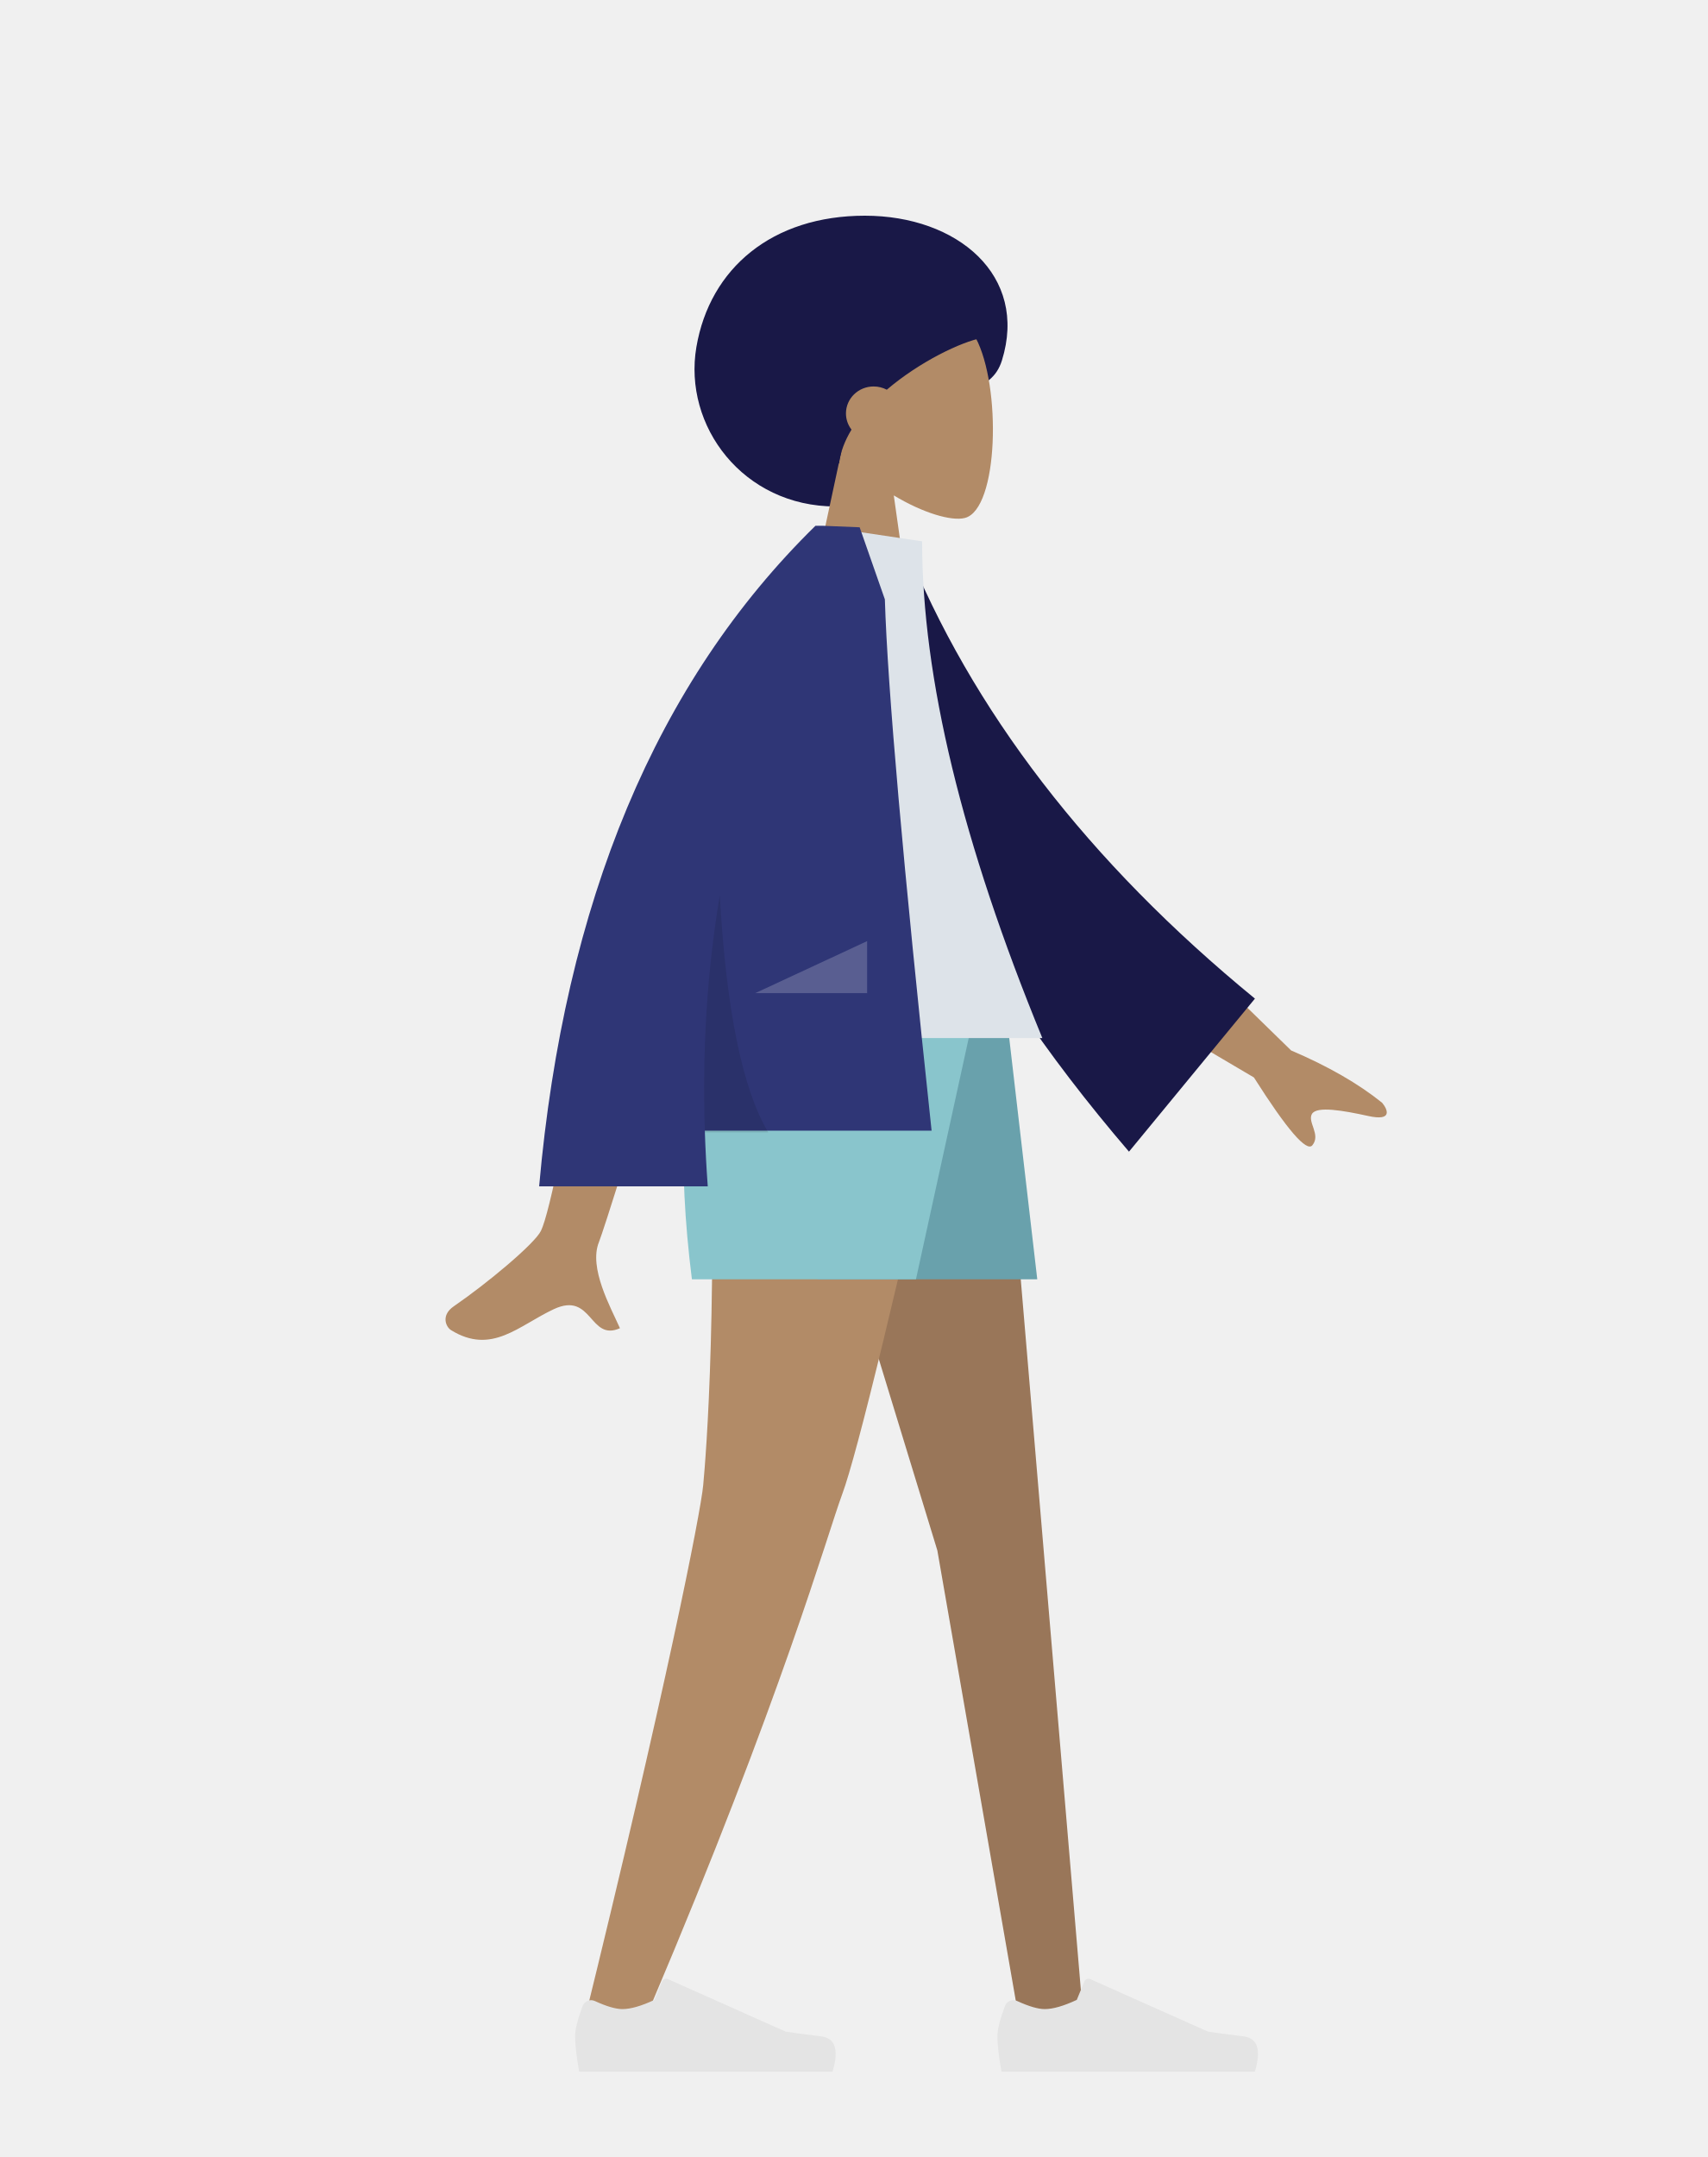
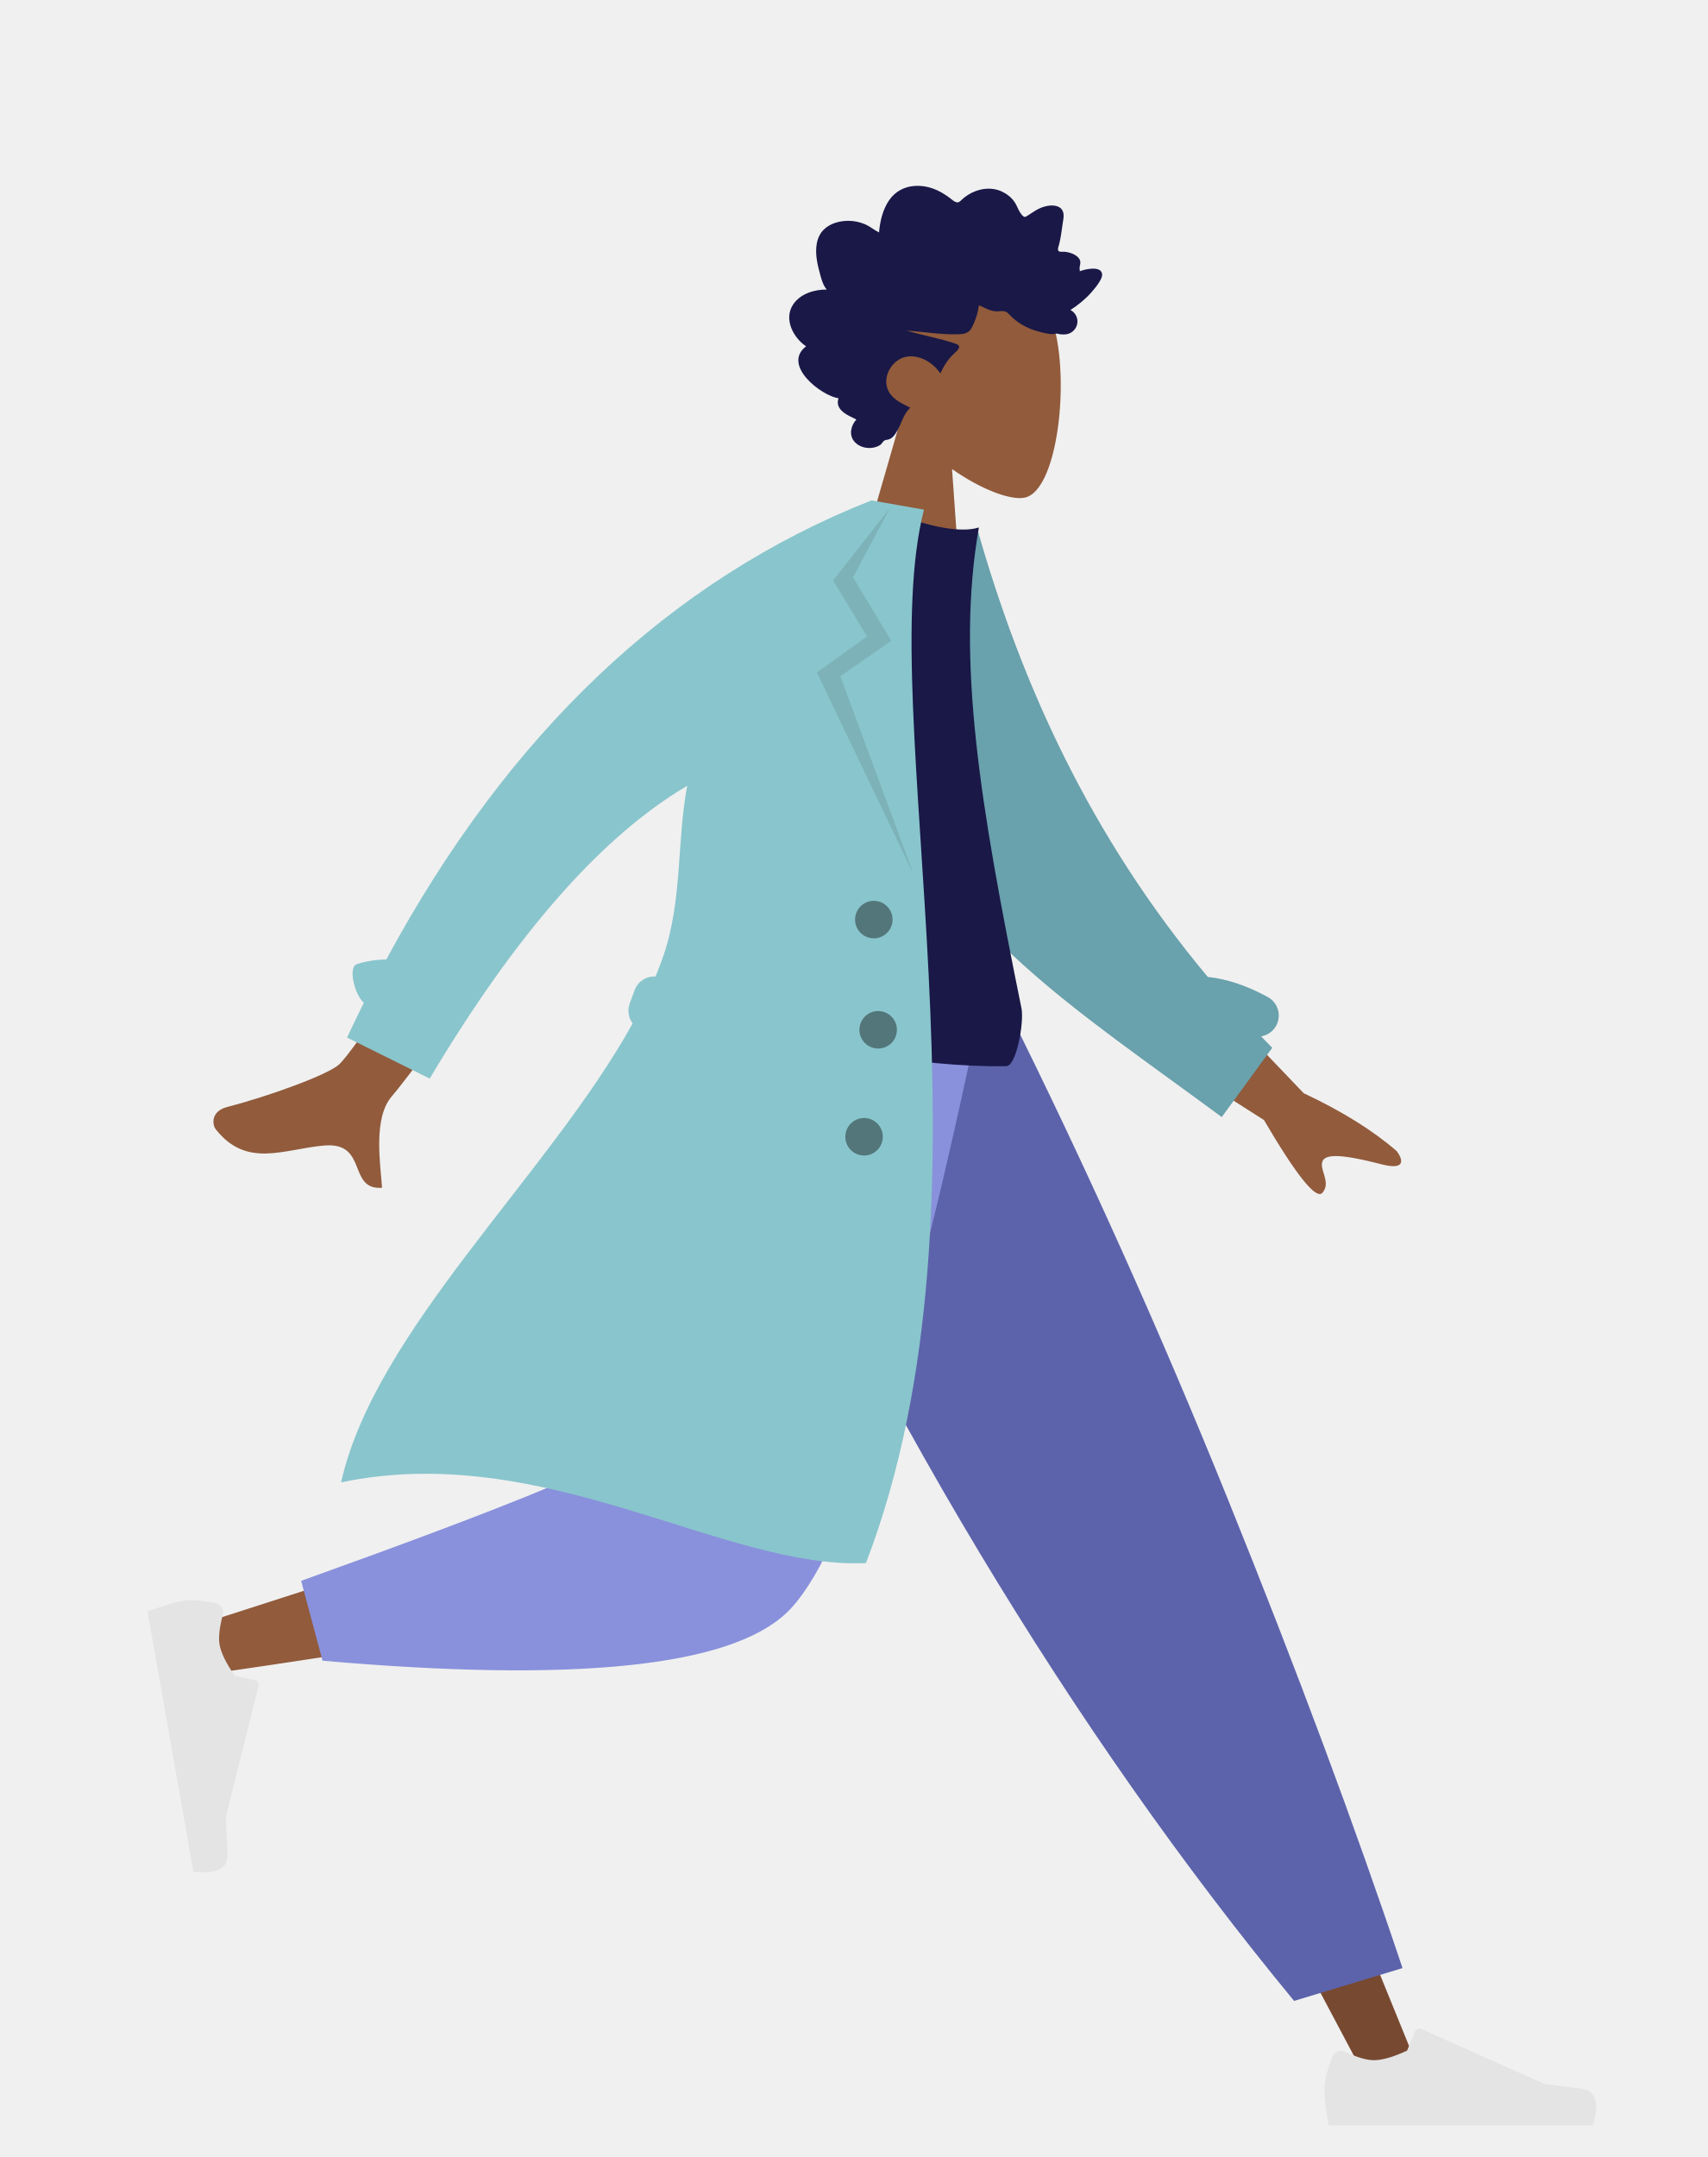
<svg xmlns="http://www.w3.org/2000/svg" width="380px" height="480px" viewBox="0 0 380 480" version="1.1">
-   <g id="humaaans/standing-12" stroke="none" stroke-width="1" fill="none" fill-rule="evenodd">
-     <g id="A-Human/Standing" transform="translate(43, 35)">
-       <g id="Head/Front/Afro" transform="translate(82, 0)">
-         <path d="M61,77.707 C72.429,77.707 76.585,64.024 83.079,56.515 C87.724,51.143 95.653,52.745 98,45.224 C103.902,26.311 88.106,13 67.5,13 C46.894,13 33,24.674 30,42.224 C27,59.773 40.394,77.707 61,77.707 Z" id="Hair-Back" fill="#191847" />
-         <g id="Head" stroke-width="1" transform="translate(54, 31)" fill="#B28B67">
-           <path d="M8.262,34.49 C3.654,29.081 0.536,22.453 1.057,15.025 C2.558,-6.375 32.349,-1.667 38.143,9.134 C43.938,19.935 43.25,47.333 35.76,49.263 C32.774,50.033 26.411,48.147 19.935,44.244 L24,73 L0,73 L8.262,34.49 Z" />
+   <g id="humaaans/standing-4" stroke="none" stroke-width="1" fill="none" fill-rule="evenodd">
+     <g id="humaaan-9" transform="translate(33, 20)">
+       <g id="Head/Front/Rad" transform="translate(174.3542, 59.76519) rotate(4) translate(-174.3542, -59.76519) translate(103.502, 5.532072)">
+         <g id="Head" stroke-width="1" transform="translate(56.31636, 32.32976)" fill="#915B3C">
+           <path d="M8.617,35.97 C3.811,30.329 0.559,23.416 1.102,15.67 C2.668,-6.648 33.736,-1.739 39.78,9.526 C45.823,20.79 45.105,49.363 37.294,51.377 C34.179,52.18 27.544,50.213 20.791,46.142 L25.029,76.131 L0,76.131 L8.617,35.97 Z" />
        </g>
-         <path d="M72.38,51.723 C71.508,51.262 70.509,51 69.447,51 C66.046,51 63.29,53.686 63.29,57 C63.29,58.352 63.749,59.6 64.524,60.604 C63.065,63.008 62.07,65.535 61.743,68.132 C56.687,68.132 38.234,49 56.617,31 C75,13 101.566,38.696 93.583,40.195 C88.993,41.056 79.75,45.438 72.38,51.723 Z" id="Hair" fill="#191847" />
+         <path d="M99.499,40.57 C100.308,39.769 100.749,38.626 101.13,37.54 C101.526,36.412 101.911,35.273 102.174,34.099 C102.7,31.753 102.705,29.055 101.031,27.234 C99.689,25.773 97.676,25.118 95.817,24.976 C94.579,24.881 93.307,25.054 92.12,25.444 C90.943,25.831 89.928,26.603 88.786,27.082 C88.742,24.554 88.309,21.909 87.027,19.75 C85.793,17.674 83.825,16.508 81.585,16.2 C79.285,15.884 77.014,16.422 74.955,17.535 C74.439,17.814 73.929,18.106 73.44,18.437 C73.031,18.714 72.605,19.047 72.125,19.16 C71.59,19.285 71.325,18.976 70.977,18.586 C70.569,18.128 70.11,17.725 69.623,17.367 C67.473,15.787 64.652,15.137 62.161,16.084 C61.013,16.521 59.897,17.262 59.118,18.283 C58.424,19.194 57.929,20.638 56.971,21.272 C56.565,21.542 56.278,21.185 55.907,20.921 C55.351,20.525 54.821,20.088 54.258,19.702 C53.468,19.161 52.612,18.756 51.696,18.544 C50.354,18.234 48.5,18.306 48.117,20.063 C47.973,20.723 48.083,21.429 48.13,22.094 C48.194,23.007 48.26,23.92 48.34,24.832 C48.4,25.524 48.476,26.193 48.606,26.873 C48.676,27.235 48.894,27.911 48.739,28.274 C48.545,28.727 47.648,28.469 47.265,28.485 C46.509,28.516 45.75,28.649 45.05,28.972 C44.508,29.223 43.939,29.591 43.71,30.212 C43.569,30.594 43.606,30.986 43.673,31.378 C43.752,31.849 43.661,32.099 43.602,32.575 C42.586,32.074 39.066,30.963 38.623,32.784 C38.476,33.39 38.812,34.075 39.068,34.586 C39.517,35.482 40.106,36.302 40.708,37.083 C41.965,38.714 43.464,40.12 45.078,41.323 C43.187,42.163 42.694,44.642 44.331,46.119 C45.053,46.771 46.025,46.917 46.937,46.875 C47.27,46.86 47.751,46.731 48.014,46.789 C48.155,46.821 48.307,46.94 48.502,46.954 C49.789,47.042 51.241,46.732 52.499,46.446 C54.74,45.938 56.861,44.876 58.594,43.259 C59.038,42.844 59.406,42.605 60.004,42.612 C60.528,42.617 61.042,42.761 61.566,42.774 C62.952,42.809 64.201,42.132 65.488,41.681 C65.567,43.419 66.062,45.334 66.773,46.898 C67.353,48.173 68.564,48.358 69.753,48.47 C73.559,48.828 77.377,48.429 81.187,48.434 C77.499,49.268 73.688,49.611 70.033,50.592 C68.38,51.035 69.642,52.149 70.348,52.921 C71.512,54.192 72.377,55.767 72.977,57.427 C74.781,55.075 77.97,53.525 80.795,54.248 C83.916,55.046 86.115,59.267 84.118,62.302 C82.96,64.064 80.867,64.744 79.125,65.501 C80.484,66.913 80.812,68.999 81.63,70.757 C82.033,71.623 82.599,72.603 83.501,72.905 C83.835,73.016 84.226,73.026 84.489,73.298 C84.815,73.635 84.893,74.011 85.309,74.301 C86.971,75.456 89.567,75.367 91.039,73.859 C92.371,72.496 92.025,70.339 90.912,68.956 C92.683,68.218 95.909,67.269 95.205,64.51 C99.042,64.256 108.357,58.033 103.208,53.486 C106.034,51.889 108.63,47.986 106.815,44.545 C105.417,41.895 102.166,40.711 99.499,40.57" id="hair" fill="#191847" transform="translate(73.00269, 45.36596) scale(-1, 1) translate(-73.00269, -45.36596) " />
      </g>
-       <g id="Bottom/Standing/Shorts" transform="translate(0, 187)">
-         <polygon id="Leg" fill="#997659" points="128 9.9475983e-14 165.631 123.024 183.86 227.648 198.153 227.648 178.891 9.9475983e-14" />
-         <path d="M114.538,0 C117.094,67.547 114.086,102.389 113.514,108.526 C112.942,114.663 105.108,154.455 86.564,229.708 L101.794,224.478 C131.102,155.459 141.089,119.589 144.45,110.526 C147.812,101.463 156.739,64.621 171.233,0 L114.538,0 Z" id="Leg" fill="#B28B67" />
-         <g id="Accessories/Shoe/Flat-Sneaker" transform="translate(84, 199)" fill="#E4E4E4">
-           <path d="M2.678,25.402 C1.559,28.388 1,30.623 1,32.106 C1,33.909 1.3,36.54 1.901,40 C3.993,40 22.794,40 58.303,40 C59.769,35.155 58.923,32.539 55.765,32.152 C52.607,31.766 49.984,31.417 47.895,31.106 L21.68,19.419 C21.176,19.194 20.584,19.421 20.359,19.925 C20.356,19.934 20.352,19.942 20.348,19.951 L18.663,24.039 C15.74,25.403 13.364,26.085 11.537,26.085 C10.052,26.085 8.001,25.485 5.384,24.285 L5.384,24.285 C4.38,23.825 3.193,24.266 2.733,25.27 C2.713,25.313 2.695,25.357 2.678,25.402 Z" id="shoe" />
+       <g id="Bottom/Standing/Jogging" transform="translate(0, 203.7177)">
+         <polygon id="Leg" fill="#784931" points="135.576 0 213.07 129.556 271.168 239.084 283.682 239.084 186.338 5.30873359e-13" />
+         <g id="Accessories/Shoe/Flat-Sneaker" transform="translate(260.7239, 207.5362)" fill="#E4E4E4">
+           <path d="M2.793,26.492 C1.626,29.606 1.043,31.937 1.043,33.483 C1.043,35.364 1.356,38.108 1.983,41.716 C4.164,41.716 23.772,41.716 60.804,41.716 C62.333,36.662 61.45,33.934 58.157,33.531 C54.864,33.128 52.128,32.765 49.949,32.44 L22.61,20.252 C22.084,20.017 21.467,20.254 21.233,20.78 C21.229,20.789 21.225,20.798 21.221,20.807 L19.464,25.07 C16.415,26.492 13.938,27.204 12.032,27.204 C10.483,27.204 8.344,26.578 5.615,25.327 L5.615,25.327 C4.568,24.847 3.33,25.307 2.85,26.354 C2.83,26.399 2.81,26.445 2.793,26.492 Z" id="shoe" />
        </g>
-         <g id="Accessories/Shoe/Flat-Sneaker" transform="translate(178, 199)" fill="#E4E4E4">
-           <path d="M2.678,25.402 C1.559,28.388 1,30.623 1,32.106 C1,33.909 1.3,36.54 1.901,40 C3.993,40 22.794,40 58.303,40 C59.769,35.155 58.923,32.539 55.765,32.152 C52.607,31.766 49.984,31.417 47.895,31.106 L21.68,19.419 C21.176,19.194 20.584,19.421 20.359,19.925 C20.356,19.934 20.352,19.942 20.348,19.951 L18.663,24.039 C15.74,25.403 13.364,26.085 11.537,26.085 C10.052,26.085 8.001,25.485 5.384,24.285 L5.384,24.285 C4.38,23.825 3.193,24.266 2.733,25.27 C2.713,25.313 2.695,25.357 2.678,25.402 Z" id="shoe" />
+         <path d="M255.033,221.545 L279.166,214.245 C268.592,182.637 255.633,147.853 240.289,109.894 C224.944,71.935 208.464,35.304 190.85,2.84217094e-14 L122.69,2.84217094e-14 C142.274,44.658 163.035,85.235 184.974,121.732 C206.913,158.229 230.266,191.5 255.033,221.545 Z" id="Pant" fill="#5C63AB" />
+         <path d="M130.484,2.84217094e-14 C123.17,45.527 109.063,103.692 107.732,105.487 C106.844,106.684 74.893,117.391 11.878,137.607 L14.582,148.642 C89.726,137.8 129.321,129.388 133.366,123.406 C139.434,114.434 169.73,43.555 181.464,2.84217094e-14 L130.484,2.84217094e-14 Z" id="Leg" fill="#915B3C" />
+         <path d="M34.029,128.068 L38.79,145.841 C94.994,150.77 129.432,147.208 142.103,135.155 C154.773,123.102 169.214,78.05 185.426,-1.13686838e-13 L120.432,-1.13686838e-13 C110.161,63.913 104.418,97.211 103.205,99.893 C101.992,102.576 78.933,111.968 34.029,128.068 Z" id="Pant" fill="#8991DC" />
+         <g id="Accessories/Shoe/Flat-Sneaker" transform="translate(25.55094, 160.6059) rotate(80) translate(-25.55094, -160.6059) translate(-6.257373, 139.748)" fill="#E4E4E4">
+           <path d="M2.793,26.492 C1.626,29.606 1.043,31.937 1.043,33.483 C1.043,35.364 1.356,38.108 1.983,41.716 C4.164,41.716 23.772,41.716 60.804,41.716 C62.333,36.662 61.45,33.934 58.157,33.531 C54.864,33.128 52.128,32.765 49.949,32.44 L22.61,20.252 C22.084,20.017 21.467,20.254 21.233,20.78 C21.229,20.789 21.225,20.798 21.221,20.807 L19.464,25.07 C16.415,26.492 13.938,27.204 12.032,27.204 C10.483,27.204 8.344,26.578 5.615,25.327 L5.615,25.327 C4.568,24.847 3.33,25.307 2.85,26.354 C2.83,26.399 2.81,26.445 2.793,26.492 Z" id="shoe" />
        </g>
-         <polygon id="Bottom" fill="#69A1AC" points="123 0 139 62.68 187.87 62.68 180.584 0" />
-         <path d="M114,-3.55271368e-15 C108.735,15.781 107.735,36.674 111,62.68 L160.87,62.68 L174.584,-3.55271368e-15 L114,-3.55271368e-15 Z" id="Bottom" fill="#89C5CC" />
      </g>
-       <g id="Body/Jacket" transform="translate(22, 82)">
-         <path d="M194.044,89.123 L222.372,116.758 C230.615,120.273 237.368,124.156 242.633,128.404 C243.817,129.832 245.105,132.568 239.535,131.344 C233.965,130.119 228.051,129.082 227.004,130.894 C225.957,132.705 229.042,135.481 227.107,137.852 C225.817,139.432 221.479,134.405 214.093,122.77 L184.636,105.402 L194.044,89.123 Z M68.308,93.02 L89.205,93.102 C76.302,134.756 69.336,156.857 68.308,159.406 C65.994,165.14 70.891,173.874 72.985,178.567 C66.165,181.619 66.891,170.317 58.288,174.319 C50.435,177.973 44.462,184.592 35.389,178.994 C34.274,178.306 33.051,175.715 36.005,173.69 C43.362,168.645 53.965,159.815 55.398,156.908 C57.352,152.945 61.655,131.649 68.308,93.02 Z" id="Skin" fill="#B28B67" />
-         <path d="M122.019,9.232 L130.504,7.001 C148.576,42.752 177.415,74.15 217.019,101.195 L192.062,137.565 C151.339,97.686 124.671,55.199 122.019,9.232 Z" id="Coat-Back" fill="#191847" transform="translate(169.519, 72.28294) rotate(5) translate(-169.519, -72.28294) " />
-         <path d="M90,114 L167,114 C149.161,70.625 140.241,33.779 140.241,3.461 L117.014,0 C98.76,29.358 93.605,65.505 90,114 Z" id="Shirt" fill="#DDE3E9" />
-         <path d="M116.522,0.016 C116.525,0.011 116.529,0.005 116.532,-1.73374996e-14 L118.048,-4.26343884e-14 C119.862,0.062 122.625,0.175 126.338,0.338 L131.95,16.377 C132.544,35.932 136.011,75.342 142.351,134.606 L91.876,134.606 C92.008,138.699 92.227,142.83 92.531,147 L55,147 C60.614,83.664 81.115,34.664 116.504,1.42108547e-14 L116.522,0.016 Z" id="Coat-Front" fill="#2F3676" />
-         <path d="M95.21,82.233 C96.647,107.748 100.243,125.337 106,135 L91.889,135 C91.271,116.643 92.378,99.054 95.21,82.233 Z" id="Shade" fill-opacity="0.1" fill="#000000" />
-         <polygon id="Light" fill-opacity="0.2" fill="#FFFFFF" points="103.111 104 128 92.429 128 104" />
+       <g id="Body/Trench-Coat" transform="translate(157.2918, 189.7239) rotate(10) translate(-157.2918, -189.7239) translate(23.92279, 92.20857)">
+         <path d="M206.173,94.115 L237.655,120.805 C246.485,123.863 253.794,127.41 259.58,131.447 C260.915,132.847 262.455,135.6 256.571,134.731 C250.687,133.863 244.459,133.214 243.501,135.174 C242.544,137.135 245.955,139.798 244.115,142.406 C242.888,144.144 238.009,139.229 229.479,127.662 L197.569,111.737 L206.173,94.115 Z M56.707,73.464 L74.797,78.063 C50.582,118.773 37.632,140.288 35.948,142.608 C32.16,147.827 34.911,157.9 35.846,163.178 C28.175,164.545 31.762,153.292 22.046,155.172 C13.178,156.887 5.463,162.079 -2.305,154.125 C-3.26,153.147 -3.843,150.216 -0.344,148.912 C8.374,145.663 21.331,139.403 23.514,136.824 C26.491,133.306 37.556,112.186 56.707,73.464 Z" id="Skin" fill="#915B3C" transform="translate(128.8876, 118.3787) rotate(-4) translate(-128.8876, -118.3787) " />
+         <path d="M212.042,91.439 C216.322,91.132 220.978,91.841 225.969,93.523 C228.426,94.35 229.746,97.012 228.918,99.468 C228.438,100.895 227.338,101.938 226.02,102.4 C226.975,103.097 227.938,103.79 228.911,104.479 L220.518,121.612 C185.203,104.003 152.009,90.728 136.884,61.658 C131.808,51.901 133.526,18.76 133.041,6.703 L144.195,2.129 C159.743,34.268 180.785,65.101 212.042,91.439 Z" id="Back-Arm" fill="#69A1AC" />
+         <path d="M93.861,118.796 C126.647,122.398 152.454,122.398 171.281,118.796 C173.614,118.35 173.511,108.295 172.43,105.549 C155.585,62.784 144.504,31.479 144.504,1.776 C141.413,3.39 136.004,3.632 128.276,2.502 C107.508,33.112 97.962,68.233 93.861,118.796 Z" id="Shirt" fill="#191847" />
+         <path d="M87.769,123.852 C86.655,122.804 86.075,121.234 86.36,119.616 L86.903,116.535 C87.271,114.447 88.967,112.926 90.969,112.688 C91.319,111.124 91.621,109.569 91.87,108.027 C93.976,94.995 90.379,82.216 90.548,69.668 C73.778,83.976 58.734,108.681 45.416,143.785 L25.719,137.989 C26.471,135.197 27.249,132.439 28.054,129.716 C25.781,128.424 23.125,122.505 25.036,121.514 C27.011,120.491 29.103,119.771 31.306,119.347 C49.366,64.951 78.9,25.168 119.908,-4.03233003e-13 L125.541,-3.96127575e-13 L131.768,-1.0658141e-14 C128.276,46.18 176.51,147.001 159.762,233.106 C128.806,240.019 84.612,218.51 41.594,235.694 C43.194,201.019 75.259,160.283 87.769,123.852 Z" id="Coat-Front" fill="#89C5CC" />
+         <polygon id="Shade-Lapel" fill-opacity="0.1" fill="#000000" points="124.215 1.043 118.834 17.589 129.669 29.993 119.877 39.74 143.567 80.303 114.597 39.821 124.215 29.993 114.597 19.031" />
+         <path d="M136.619,95.946 C134.315,95.946 132.448,94.079 132.448,91.775 C132.448,89.471 134.315,87.603 136.619,87.603 C138.923,87.603 140.791,89.471 140.791,91.775 C140.791,94.079 138.923,95.946 136.619,95.946 Z M141.834,119.933 C139.53,119.933 137.662,118.065 137.662,115.761 C137.662,113.458 139.53,111.59 141.834,111.59 C144.138,111.59 146.005,113.458 146.005,115.761 C146.005,118.065 144.138,119.933 141.834,119.933 Z M142.877,143.92 C140.573,143.92 138.705,142.052 138.705,139.748 C138.705,137.444 140.573,135.576 142.877,135.576 C145.181,135.576 147.048,137.444 147.048,139.748 C147.048,142.052 145.181,143.92 142.877,143.92 Z" id="Buttons" fill-opacity="0.4" fill="#000000" />
      </g>
    </g>
  </g>
</svg>
